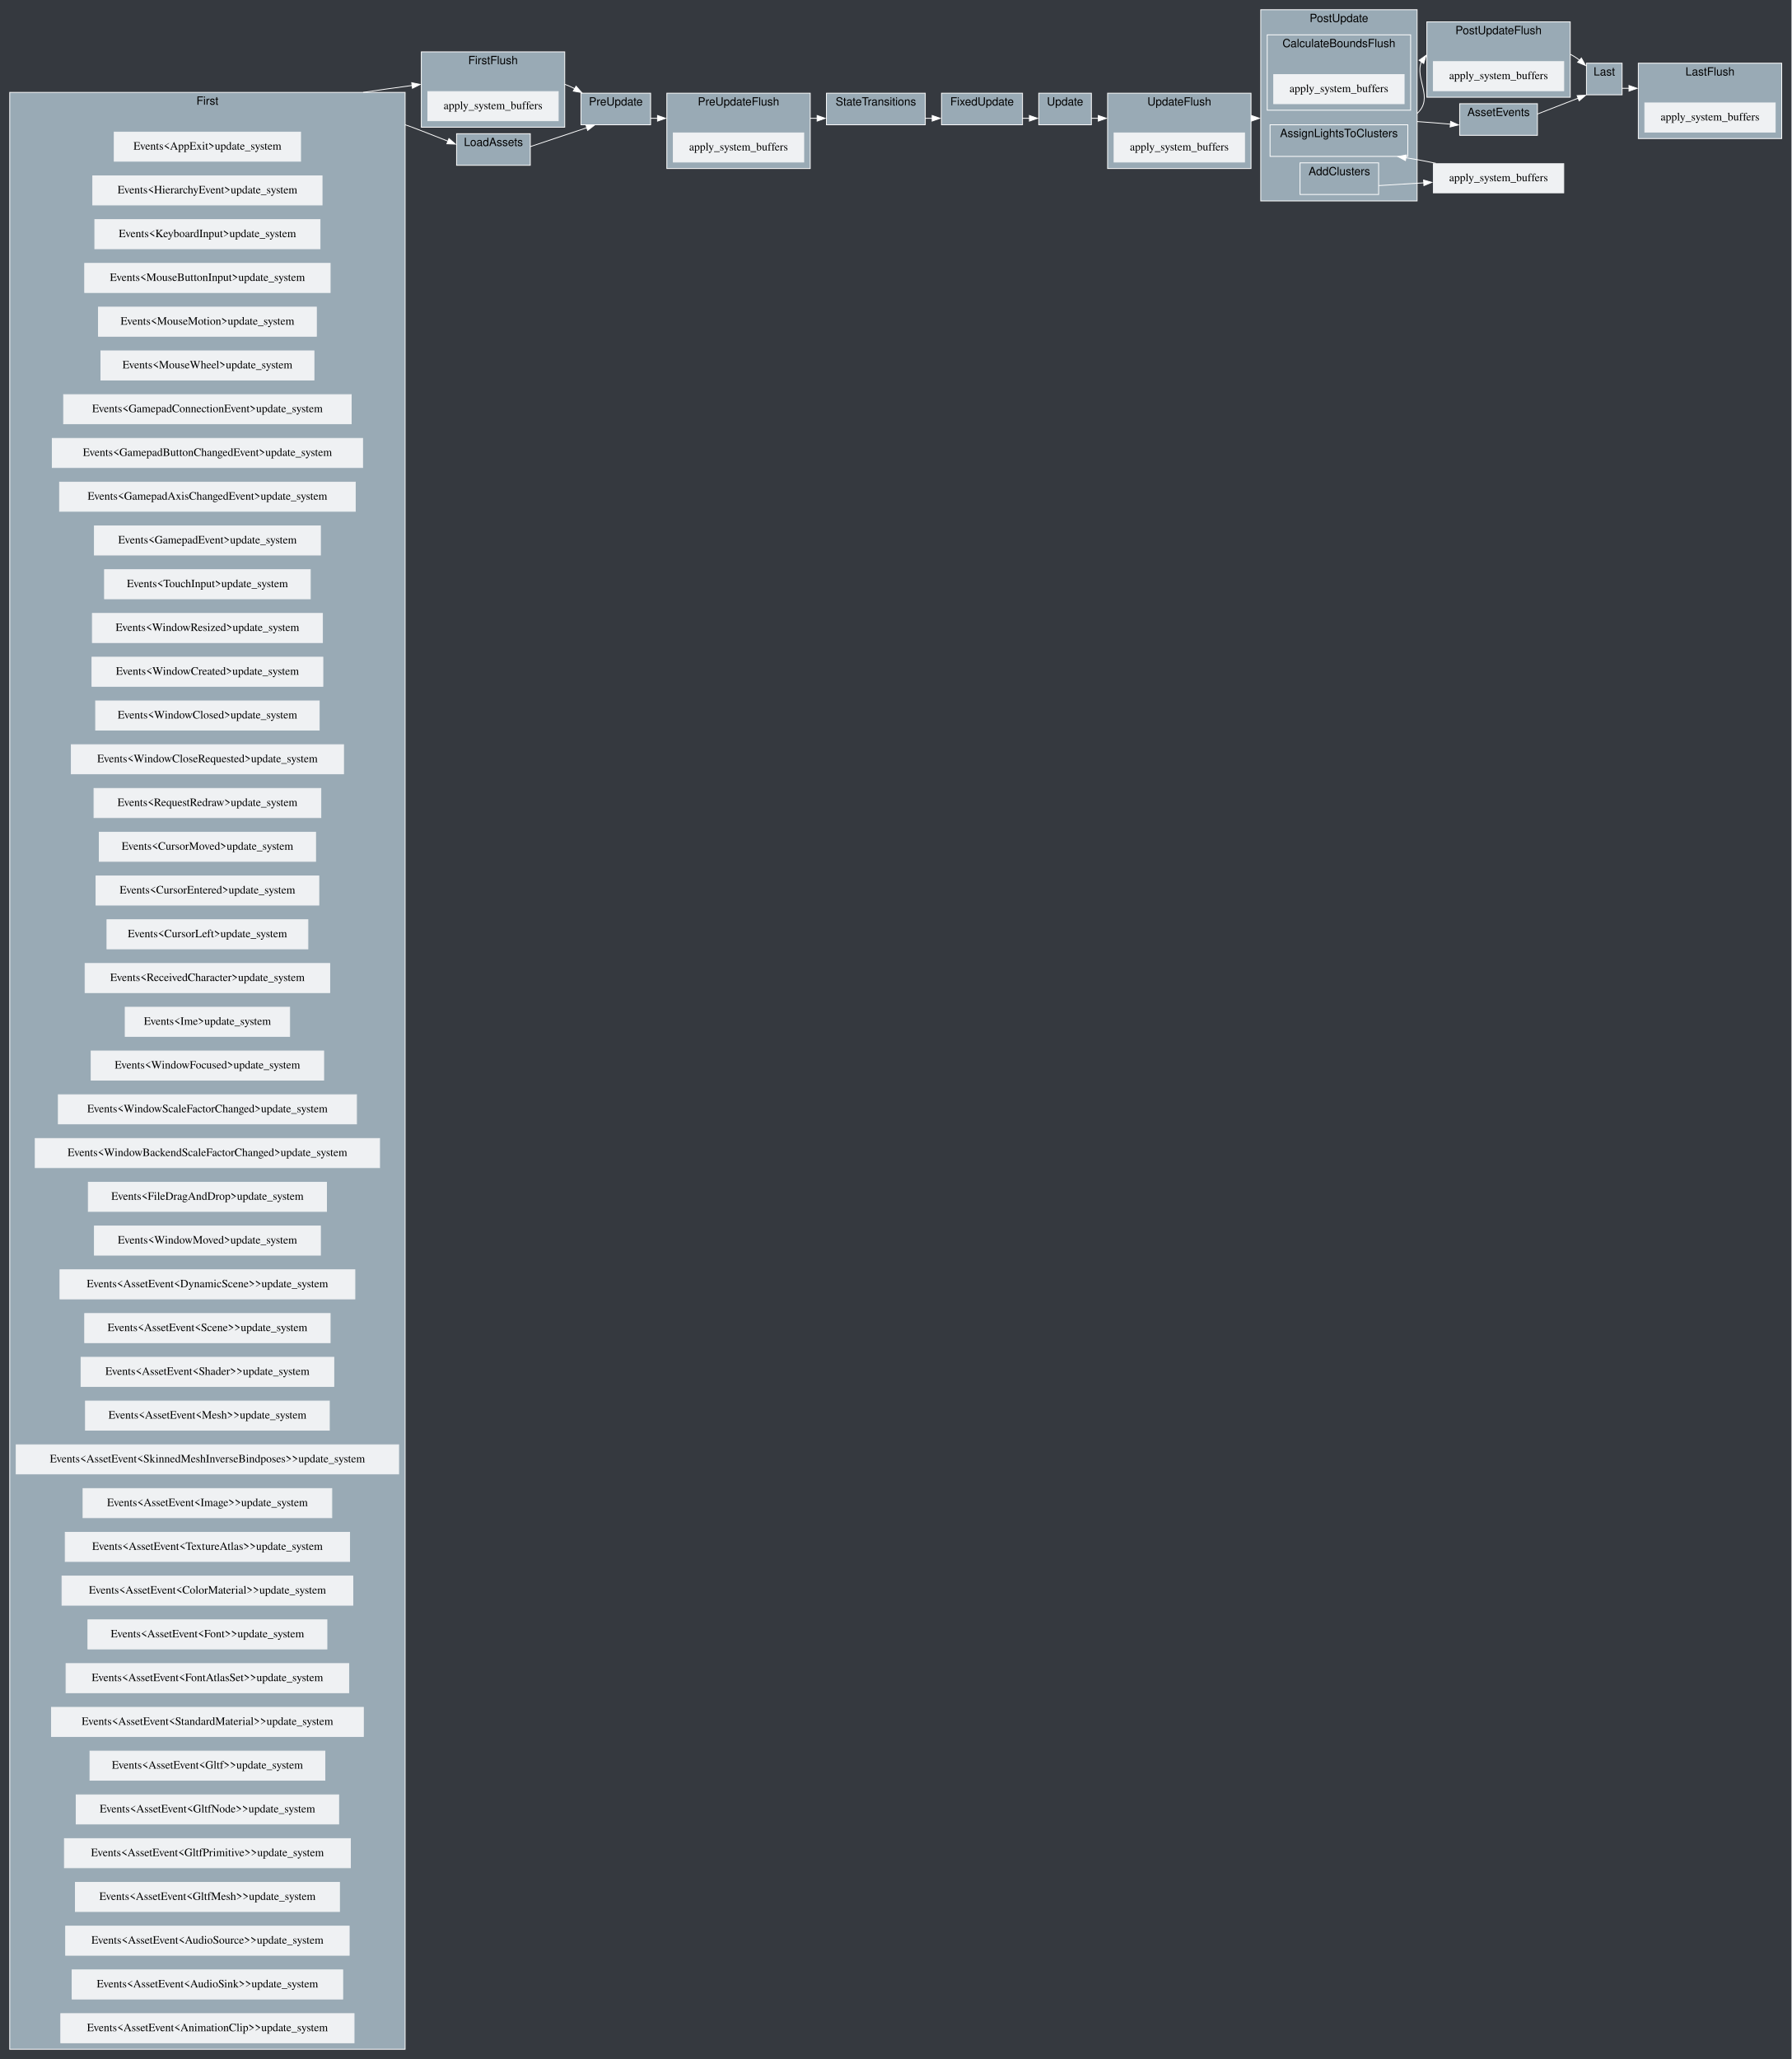
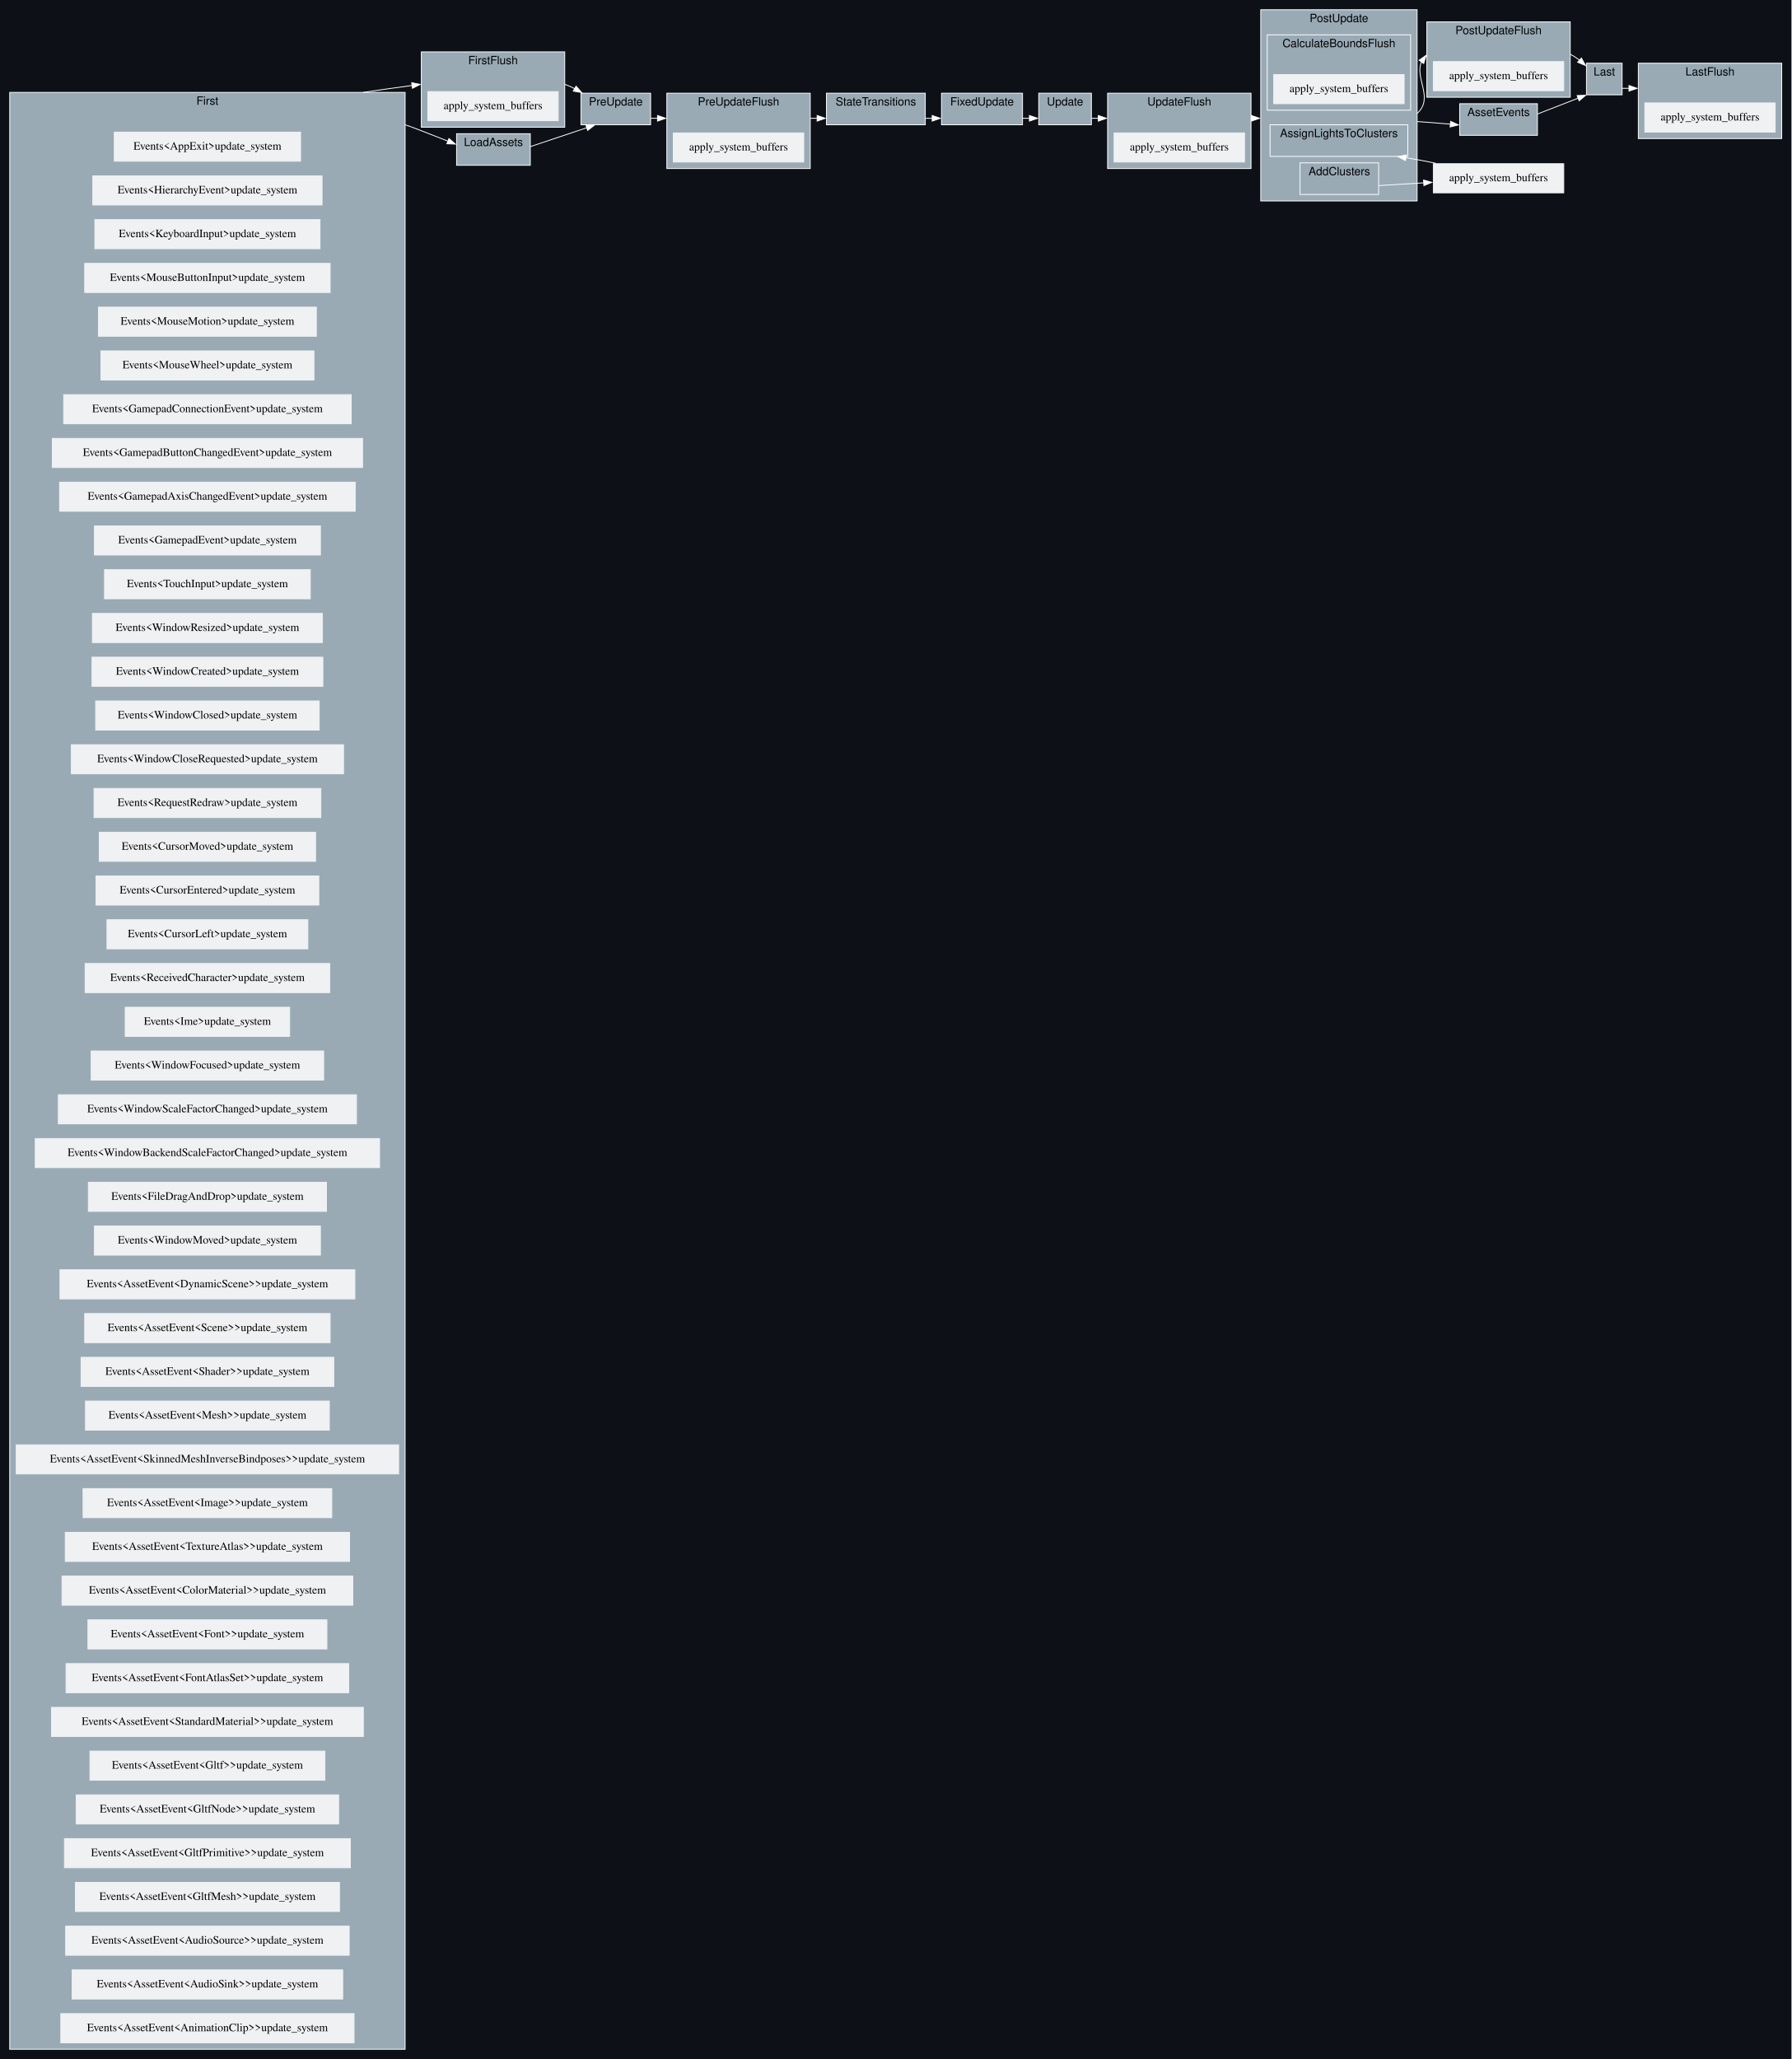
<svg xmlns="http://www.w3.org/2000/svg" width="2211pt" height="2541pt" viewBox="0.00 0.00 2211.00 2541.00">
  <g id="graph0" class="graph" transform="scale(1 1) rotate(0) translate(4 2537)">
-     <polygon fill="#35393f" stroke="none" points="-4,4 -4,-2537 2207,-2537 2207,4 -4,4" />
+     <polygon fill="#0d1117" stroke="none" points="-4,4 -4,-2537 2207,-2537 2207,4 -4,4" />
    <g id="clust1" class="cluster">
      <polygon fill="#99aab5" stroke="white" points="516,-2380 516,-2473 693,-2473 693,-2380 516,-2380" />
      <text text-anchor="middle" x="604.5" y="-2457.8" font-family="Helvetica,sans-Serif" font-size="14.00">FirstFlush</text>
    </g>
    <g id="clust2" class="cluster">
      <polygon fill="#99aab5" stroke="white" points="819,-2329 819,-2422 996,-2422 996,-2329 819,-2329" />
      <text text-anchor="middle" x="907.5" y="-2406.8" font-family="Helvetica,sans-Serif" font-size="14.00">PreUpdateFlush</text>
    </g>
    <g id="clust3" class="cluster">
      <polygon fill="#99aab5" stroke="white" points="1363,-2329 1363,-2422 1540,-2422 1540,-2329 1363,-2329" />
      <text text-anchor="middle" x="1451.5" y="-2406.8" font-family="Helvetica,sans-Serif" font-size="14.00">UpdateFlush</text>
    </g>
    <g id="clust4" class="cluster">
      <polygon fill="#99aab5" stroke="white" points="1757,-2417 1757,-2510 1934,-2510 1934,-2417 1757,-2417" />
      <text text-anchor="middle" x="1845.5" y="-2494.8" font-family="Helvetica,sans-Serif" font-size="14.00">PostUpdateFlush</text>
    </g>
    <g id="clust5" class="cluster">
      <polygon fill="#99aab5" stroke="white" points="2018,-2366 2018,-2459 2195,-2459 2195,-2366 2018,-2366" />
      <text text-anchor="middle" x="2106.5" y="-2443.8" font-family="Helvetica,sans-Serif" font-size="14.00">LastFlush</text>
    </g>
    <g id="clust6" class="cluster">
      <polygon fill="#99aab5" stroke="white" points="8,-8 8,-2423 496,-2423 496,-8 8,-8" />
      <text text-anchor="middle" x="252" y="-2407.8" font-family="Helvetica,sans-Serif" font-size="14.00">First</text>
    </g>
    <g id="clust7" class="cluster">
      <polygon fill="#99aab5" stroke="white" points="713,-2383 713,-2422 799,-2422 799,-2383 713,-2383" />
      <text text-anchor="middle" x="756" y="-2406.8" font-family="Helvetica,sans-Serif" font-size="14.00">PreUpdate</text>
    </g>
    <g id="clust8" class="cluster">
      <polygon fill="#99aab5" stroke="white" points="1016,-2383 1016,-2422 1138,-2422 1138,-2383 1016,-2383" />
      <text text-anchor="middle" x="1077" y="-2406.8" font-family="Helvetica,sans-Serif" font-size="14.00">StateTransitions</text>
    </g>
    <g id="clust9" class="cluster">
      <polygon fill="#99aab5" stroke="white" points="1158,-2383 1158,-2422 1258,-2422 1258,-2383 1158,-2383" />
      <text text-anchor="middle" x="1208" y="-2406.8" font-family="Helvetica,sans-Serif" font-size="14.00">FixedUpdate</text>
    </g>
    <g id="clust10" class="cluster">
      <polygon fill="#99aab5" stroke="white" points="1278,-2383 1278,-2422 1343,-2422 1343,-2383 1278,-2383" />
      <text text-anchor="middle" x="1310.5" y="-2406.8" font-family="Helvetica,sans-Serif" font-size="14.00">Update</text>
    </g>
    <g id="clust11" class="cluster">
      <polygon fill="#99aab5" stroke="white" points="1552,-2289 1552,-2525 1745,-2525 1745,-2289 1552,-2289" />
      <text text-anchor="middle" x="1648.5" y="-2509.8" font-family="Helvetica,sans-Serif" font-size="14.00">PostUpdate</text>
    </g>
    <g id="clust12" class="cluster">
      <polygon fill="#99aab5" stroke="white" points="1560,-2401 1560,-2494 1737,-2494 1737,-2401 1560,-2401" />
      <text text-anchor="middle" x="1648.5" y="-2478.8" font-family="Helvetica,sans-Serif" font-size="14.00">CalculateBoundsFlush</text>
    </g>
    <g id="clust13" class="cluster">
      <polygon fill="#99aab5" stroke="white" points="1600.5,-2297 1600.5,-2336 1697.5,-2336 1697.5,-2297 1600.5,-2297" />
      <text text-anchor="middle" x="1649" y="-2320.8" font-family="Helvetica,sans-Serif" font-size="14.00">AddClusters</text>
    </g>
    <g id="clust14" class="cluster">
      <polygon fill="#99aab5" stroke="white" points="1563.5,-2344 1563.5,-2383 1733.5,-2383 1733.5,-2344 1563.5,-2344" />
      <text text-anchor="middle" x="1648.5" y="-2367.8" font-family="Helvetica,sans-Serif" font-size="14.00">AssignLightsToClusters</text>
    </g>
    <g id="clust15" class="cluster">
      <polygon fill="#99aab5" stroke="white" points="1954,-2420 1954,-2459 1998,-2459 1998,-2420 1954,-2420" />
      <text text-anchor="middle" x="1976" y="-2443.8" font-family="Helvetica,sans-Serif" font-size="14.00">Last</text>
    </g>
    <g id="clust16" class="cluster">
      <polygon fill="#99aab5" stroke="white" points="559.5,-2333 559.5,-2372 650.5,-2372 650.5,-2333 559.5,-2333" />
      <text text-anchor="middle" x="605" y="-2356.8" font-family="Helvetica,sans-Serif" font-size="14.00">LoadAssets</text>
    </g>
    <g id="clust17" class="cluster">
      <polygon fill="#99aab5" stroke="white" points="1797.5,-2370 1797.5,-2409 1893.5,-2409 1893.5,-2370 1797.5,-2370" />
      <text text-anchor="middle" x="1845.5" y="-2393.8" font-family="Helvetica,sans-Serif" font-size="14.00">AssetEvents</text>
    </g>
    <g id="edge2" class="edge">
      <path fill="none" stroke="white" d="M693,-2433C697.16,-2431.49 701.31,-2429.63 705.38,-2427.55" />
      <polygon fill="white" stroke="white" points="706.96,-2430.68 713.98,-2422.74 703.54,-2424.57 706.96,-2430.68" />
    </g>
    <g id="node2" class="node">
      <polygon fill="#eff1f3" stroke="#eff1f3" points="685,-2424 524,-2424 524,-2388 685,-2388 685,-2424" />
      <text text-anchor="middle" x="604.5" y="-2402.3" font-family="Times,serif" font-size="14.00">apply_system_buffers</text>
    </g>
    <g id="edge4" class="edge">
      <path fill="none" stroke="white" d="M996,-2391C998.87,-2391 1001.74,-2391 1004.59,-2391" />
      <polygon fill="white" stroke="white" points="1004.49,-2394.5 1014.49,-2391 1004.49,-2387.5 1004.49,-2394.5" />
    </g>
    <g id="node4" class="node">
      <polygon fill="#eff1f3" stroke="#eff1f3" points="988,-2373 827,-2373 827,-2337 988,-2337 988,-2373" />
      <text text-anchor="middle" x="907.5" y="-2351.3" font-family="Times,serif" font-size="14.00">apply_system_buffers</text>
    </g>
    <g id="edge8" class="edge">
      <path fill="none" stroke="white" d="M1540,-2391C1540.17,-2391 1540.34,-2391 1540.51,-2391" />
      <polygon fill="white" stroke="white" points="1540.49,-2394.5 1550.49,-2391 1540.49,-2387.5 1540.49,-2394.5" />
    </g>
    <g id="node6" class="node">
      <polygon fill="#eff1f3" stroke="#eff1f3" points="1532,-2373 1371,-2373 1371,-2337 1532,-2337 1532,-2373" />
      <text text-anchor="middle" x="1451.5" y="-2351.3" font-family="Times,serif" font-size="14.00">apply_system_buffers</text>
    </g>
    <g id="edge10" class="edge">
      <path fill="none" stroke="white" d="M1934,-2470C1938.03,-2468.05 1941.89,-2465.53 1945.51,-2462.7" />
      <polygon fill="white" stroke="white" points="1947.73,-2465.41 1952.87,-2456.15 1943.08,-2460.18 1947.73,-2465.41" />
    </g>
    <g id="node8" class="node">
      <polygon fill="#eff1f3" stroke="#eff1f3" points="1926,-2461 1765,-2461 1765,-2425 1926,-2425 1926,-2461" />
      <text text-anchor="middle" x="1845.5" y="-2439.3" font-family="Times,serif" font-size="14.00">apply_system_buffers</text>
    </g>
    <g id="node10" class="node">
      <polygon fill="#eff1f3" stroke="#eff1f3" points="2187,-2410 2026,-2410 2026,-2374 2187,-2374 2187,-2410" />
      <text text-anchor="middle" x="2106.5" y="-2388.3" font-family="Times,serif" font-size="14.00">apply_system_buffers</text>
    </g>
    <g id="edge1" class="edge">
      <path fill="none" stroke="white" d="M444.19,-2423C464.48,-2425.99 484.93,-2428.89 504.75,-2431.53" />
      <polygon fill="white" stroke="white" points="504.13,-2434.97 514.5,-2432.8 505.04,-2428.03 504.13,-2434.97" />
    </g>
    <g id="edge13" class="edge">
      <path fill="none" stroke="white" d="M496,-2383C499.01,-2382.38 523.81,-2372.71 548.83,-2362.81" />
      <polygon fill="white" stroke="white" points="550.09,-2366.07 558.09,-2359.13 547.51,-2359.57 550.09,-2366.07" />
    </g>
    <g id="node12" class="node">
      <polygon fill="#eff1f3" stroke="#eff1f3" points="367,-2374 137,-2374 137,-2338 367,-2338 367,-2374" />
      <text text-anchor="middle" x="252" y="-2352.3" font-family="Times,serif" font-size="14.00">Events&lt;AppExit&gt;update_system</text>
    </g>
    <g id="node13" class="node">
      <polygon fill="#eff1f3" stroke="#eff1f3" points="393.5,-2320 110.5,-2320 110.5,-2284 393.5,-2284 393.5,-2320" />
      <text text-anchor="middle" x="252" y="-2298.3" font-family="Times,serif" font-size="14.00">Events&lt;HierarchyEvent&gt;update_system</text>
    </g>
    <g id="node14" class="node">
      <polygon fill="#eff1f3" stroke="#eff1f3" points="391,-2266 113,-2266 113,-2230 391,-2230 391,-2266" />
      <text text-anchor="middle" x="252" y="-2244.3" font-family="Times,serif" font-size="14.00">Events&lt;KeyboardInput&gt;update_system</text>
    </g>
    <g id="node15" class="node">
      <polygon fill="#eff1f3" stroke="#eff1f3" points="403.5,-2212 100.5,-2212 100.5,-2176 403.5,-2176 403.5,-2212" />
      <text text-anchor="middle" x="252" y="-2190.3" font-family="Times,serif" font-size="14.00">Events&lt;MouseButtonInput&gt;update_system</text>
    </g>
    <g id="node16" class="node">
      <polygon fill="#eff1f3" stroke="#eff1f3" points="386.5,-2158 117.5,-2158 117.5,-2122 386.5,-2122 386.5,-2158" />
      <text text-anchor="middle" x="252" y="-2136.3" font-family="Times,serif" font-size="14.00">Events&lt;MouseMotion&gt;update_system</text>
    </g>
    <g id="node17" class="node">
      <polygon fill="#eff1f3" stroke="#eff1f3" points="383.5,-2104 120.5,-2104 120.5,-2068 383.5,-2068 383.5,-2104" />
      <text text-anchor="middle" x="252" y="-2082.3" font-family="Times,serif" font-size="14.00">Events&lt;MouseWheel&gt;update_system</text>
    </g>
    <g id="node18" class="node">
      <polygon fill="#eff1f3" stroke="#eff1f3" points="429.5,-2050 74.5,-2050 74.5,-2014 429.5,-2014 429.5,-2050" />
      <text text-anchor="middle" x="252" y="-2028.3" font-family="Times,serif" font-size="14.00">Events&lt;GamepadConnectionEvent&gt;update_system</text>
    </g>
    <g id="node19" class="node">
      <polygon fill="#eff1f3" stroke="#eff1f3" points="443.5,-1996 60.5,-1996 60.5,-1960 443.5,-1960 443.5,-1996" />
      <text text-anchor="middle" x="252" y="-1974.3" font-family="Times,serif" font-size="14.00">Events&lt;GamepadButtonChangedEvent&gt;update_system</text>
    </g>
    <g id="node20" class="node">
      <polygon fill="#eff1f3" stroke="#eff1f3" points="434.5,-1942 69.5,-1942 69.5,-1906 434.5,-1906 434.5,-1942" />
      <text text-anchor="middle" x="252" y="-1920.3" font-family="Times,serif" font-size="14.00">Events&lt;GamepadAxisChangedEvent&gt;update_system</text>
    </g>
    <g id="node21" class="node">
      <polygon fill="#eff1f3" stroke="#eff1f3" points="391.5,-1888 112.5,-1888 112.5,-1852 391.5,-1852 391.5,-1888" />
      <text text-anchor="middle" x="252" y="-1866.3" font-family="Times,serif" font-size="14.00">Events&lt;GamepadEvent&gt;update_system</text>
    </g>
    <g id="node22" class="node">
      <polygon fill="#eff1f3" stroke="#eff1f3" points="379,-1834 125,-1834 125,-1798 379,-1798 379,-1834" />
      <text text-anchor="middle" x="252" y="-1812.3" font-family="Times,serif" font-size="14.00">Events&lt;TouchInput&gt;update_system</text>
    </g>
    <g id="node23" class="node">
      <polygon fill="#eff1f3" stroke="#eff1f3" points="394,-1780 110,-1780 110,-1744 394,-1744 394,-1780" />
      <text text-anchor="middle" x="252" y="-1758.3" font-family="Times,serif" font-size="14.00">Events&lt;WindowResized&gt;update_system</text>
    </g>
    <g id="node24" class="node">
      <polygon fill="#eff1f3" stroke="#eff1f3" points="394.5,-1726 109.5,-1726 109.5,-1690 394.5,-1690 394.5,-1726" />
      <text text-anchor="middle" x="252" y="-1704.3" font-family="Times,serif" font-size="14.00">Events&lt;WindowCreated&gt;update_system</text>
    </g>
    <g id="node25" class="node">
      <polygon fill="#eff1f3" stroke="#eff1f3" points="390,-1672 114,-1672 114,-1636 390,-1636 390,-1672" />
      <text text-anchor="middle" x="252" y="-1650.3" font-family="Times,serif" font-size="14.00">Events&lt;WindowClosed&gt;update_system</text>
    </g>
    <g id="node26" class="node">
      <polygon fill="#eff1f3" stroke="#eff1f3" points="420,-1618 84,-1618 84,-1582 420,-1582 420,-1618" />
      <text text-anchor="middle" x="252" y="-1596.3" font-family="Times,serif" font-size="14.00">Events&lt;WindowCloseRequested&gt;update_system</text>
    </g>
    <g id="node27" class="node">
      <polygon fill="#eff1f3" stroke="#eff1f3" points="392,-1564 112,-1564 112,-1528 392,-1528 392,-1564" />
      <text text-anchor="middle" x="252" y="-1542.3" font-family="Times,serif" font-size="14.00">Events&lt;RequestRedraw&gt;update_system</text>
    </g>
    <g id="node28" class="node">
      <polygon fill="#eff1f3" stroke="#eff1f3" points="385.5,-1510 118.5,-1510 118.5,-1474 385.5,-1474 385.5,-1510" />
      <text text-anchor="middle" x="252" y="-1488.3" font-family="Times,serif" font-size="14.00">Events&lt;CursorMoved&gt;update_system</text>
    </g>
    <g id="node29" class="node">
      <polygon fill="#eff1f3" stroke="#eff1f3" points="389.5,-1456 114.5,-1456 114.5,-1420 389.5,-1420 389.5,-1456" />
      <text text-anchor="middle" x="252" y="-1434.3" font-family="Times,serif" font-size="14.00">Events&lt;CursorEntered&gt;update_system</text>
    </g>
    <g id="node30" class="node">
      <polygon fill="#eff1f3" stroke="#eff1f3" points="376,-1402 128,-1402 128,-1366 376,-1366 376,-1402" />
      <text text-anchor="middle" x="252" y="-1380.3" font-family="Times,serif" font-size="14.00">Events&lt;CursorLeft&gt;update_system</text>
    </g>
    <g id="node31" class="node">
      <polygon fill="#eff1f3" stroke="#eff1f3" points="403,-1348 101,-1348 101,-1312 403,-1312 403,-1348" />
      <text text-anchor="middle" x="252" y="-1326.3" font-family="Times,serif" font-size="14.00">Events&lt;ReceivedCharacter&gt;update_system</text>
    </g>
    <g id="node32" class="node">
      <polygon fill="#eff1f3" stroke="#eff1f3" points="353.5,-1294 150.5,-1294 150.5,-1258 353.5,-1258 353.5,-1294" />
      <text text-anchor="middle" x="252" y="-1272.3" font-family="Times,serif" font-size="14.00">Events&lt;Ime&gt;update_system</text>
    </g>
    <g id="node33" class="node">
      <polygon fill="#eff1f3" stroke="#eff1f3" points="395.5,-1240 108.5,-1240 108.5,-1204 395.5,-1204 395.5,-1240" />
      <text text-anchor="middle" x="252" y="-1218.3" font-family="Times,serif" font-size="14.00">Events&lt;WindowFocused&gt;update_system</text>
    </g>
    <g id="node34" class="node">
      <polygon fill="#eff1f3" stroke="#eff1f3" points="436,-1186 68,-1186 68,-1150 436,-1150 436,-1186" />
      <text text-anchor="middle" x="252" y="-1164.3" font-family="Times,serif" font-size="14.00">Events&lt;WindowScaleFactorChanged&gt;update_system</text>
    </g>
    <g id="node35" class="node">
      <polygon fill="#eff1f3" stroke="#eff1f3" points="464.5,-1132 39.5,-1132 39.5,-1096 464.5,-1096 464.5,-1132" />
      <text text-anchor="middle" x="252" y="-1110.3" font-family="Times,serif" font-size="14.00">Events&lt;WindowBackendScaleFactorChanged&gt;update_system</text>
    </g>
    <g id="node36" class="node">
      <polygon fill="#eff1f3" stroke="#eff1f3" points="399,-1078 105,-1078 105,-1042 399,-1042 399,-1078" />
      <text text-anchor="middle" x="252" y="-1056.3" font-family="Times,serif" font-size="14.00">Events&lt;FileDragAndDrop&gt;update_system</text>
    </g>
    <g id="node37" class="node">
      <polygon fill="#eff1f3" stroke="#eff1f3" points="391.5,-1024 112.5,-1024 112.5,-988 391.5,-988 391.5,-1024" />
      <text text-anchor="middle" x="252" y="-1002.3" font-family="Times,serif" font-size="14.00">Events&lt;WindowMoved&gt;update_system</text>
    </g>
    <g id="node38" class="node">
      <polygon fill="#eff1f3" stroke="#eff1f3" points="434,-970 70,-970 70,-934 434,-934 434,-970" />
      <text text-anchor="middle" x="252" y="-948.3" font-family="Times,serif" font-size="14.00">Events&lt;AssetEvent&lt;DynamicScene&gt;&gt;update_system</text>
    </g>
    <g id="node39" class="node">
      <polygon fill="#eff1f3" stroke="#eff1f3" points="403.5,-916 100.5,-916 100.5,-880 403.5,-880 403.5,-916" />
      <text text-anchor="middle" x="252" y="-894.3" font-family="Times,serif" font-size="14.00">Events&lt;AssetEvent&lt;Scene&gt;&gt;update_system</text>
    </g>
    <g id="node40" class="node">
      <polygon fill="#eff1f3" stroke="#eff1f3" points="408,-862 96,-862 96,-826 408,-826 408,-862" />
      <text text-anchor="middle" x="252" y="-840.3" font-family="Times,serif" font-size="14.00">Events&lt;AssetEvent&lt;Shader&gt;&gt;update_system</text>
    </g>
    <g id="node41" class="node">
      <polygon fill="#eff1f3" stroke="#eff1f3" points="402.5,-808 101.5,-808 101.5,-772 402.5,-772 402.5,-808" />
      <text text-anchor="middle" x="252" y="-786.3" font-family="Times,serif" font-size="14.00">Events&lt;AssetEvent&lt;Mesh&gt;&gt;update_system</text>
    </g>
    <g id="node42" class="node">
      <polygon fill="#eff1f3" stroke="#eff1f3" points="488,-754 16,-754 16,-718 488,-718 488,-754" />
      <text text-anchor="middle" x="252" y="-732.3" font-family="Times,serif" font-size="14.00">Events&lt;AssetEvent&lt;SkinnedMeshInverseBindposes&gt;&gt;update_system</text>
    </g>
    <g id="node43" class="node">
      <polygon fill="#eff1f3" stroke="#eff1f3" points="405.5,-700 98.5,-700 98.5,-664 405.5,-664 405.5,-700" />
      <text text-anchor="middle" x="252" y="-678.3" font-family="Times,serif" font-size="14.00">Events&lt;AssetEvent&lt;Image&gt;&gt;update_system</text>
    </g>
    <g id="node44" class="node">
      <polygon fill="#eff1f3" stroke="#eff1f3" points="427.5,-646 76.5,-646 76.5,-610 427.5,-610 427.5,-646" />
      <text text-anchor="middle" x="252" y="-624.3" font-family="Times,serif" font-size="14.00">Events&lt;AssetEvent&lt;TextureAtlas&gt;&gt;update_system</text>
    </g>
    <g id="node45" class="node">
      <polygon fill="#eff1f3" stroke="#eff1f3" points="431.5,-592 72.5,-592 72.5,-556 431.5,-556 431.5,-592" />
      <text text-anchor="middle" x="252" y="-570.3" font-family="Times,serif" font-size="14.00">Events&lt;AssetEvent&lt;ColorMaterial&gt;&gt;update_system</text>
    </g>
    <g id="node46" class="node">
      <polygon fill="#eff1f3" stroke="#eff1f3" points="399.5,-538 104.5,-538 104.5,-502 399.5,-502 399.5,-538" />
      <text text-anchor="middle" x="252" y="-516.3" font-family="Times,serif" font-size="14.00">Events&lt;AssetEvent&lt;Font&gt;&gt;update_system</text>
    </g>
    <g id="node47" class="node">
      <polygon fill="#eff1f3" stroke="#eff1f3" points="426.5,-484 77.5,-484 77.5,-448 426.5,-448 426.5,-484" />
      <text text-anchor="middle" x="252" y="-462.3" font-family="Times,serif" font-size="14.00">Events&lt;AssetEvent&lt;FontAtlasSet&gt;&gt;update_system</text>
    </g>
    <g id="node48" class="node">
      <polygon fill="#eff1f3" stroke="#eff1f3" points="444.5,-430 59.5,-430 59.5,-394 444.5,-394 444.5,-430" />
      <text text-anchor="middle" x="252" y="-408.3" font-family="Times,serif" font-size="14.00">Events&lt;AssetEvent&lt;StandardMaterial&gt;&gt;update_system</text>
    </g>
    <g id="node49" class="node">
      <polygon fill="#eff1f3" stroke="#eff1f3" points="397,-376 107,-376 107,-340 397,-340 397,-376" />
      <text text-anchor="middle" x="252" y="-354.3" font-family="Times,serif" font-size="14.00">Events&lt;AssetEvent&lt;Gltf&gt;&gt;update_system</text>
    </g>
    <g id="node50" class="node">
      <polygon fill="#eff1f3" stroke="#eff1f3" points="414,-322 90,-322 90,-286 414,-286 414,-322" />
      <text text-anchor="middle" x="252" y="-300.3" font-family="Times,serif" font-size="14.00">Events&lt;AssetEvent&lt;GltfNode&gt;&gt;update_system</text>
    </g>
    <g id="node51" class="node">
      <polygon fill="#eff1f3" stroke="#eff1f3" points="428.5,-268 75.5,-268 75.5,-232 428.5,-232 428.5,-268" />
      <text text-anchor="middle" x="252" y="-246.3" font-family="Times,serif" font-size="14.00">Events&lt;AssetEvent&lt;GltfPrimitive&gt;&gt;update_system</text>
    </g>
    <g id="node52" class="node">
      <polygon fill="#eff1f3" stroke="#eff1f3" points="415,-214 89,-214 89,-178 415,-178 415,-214" />
      <text text-anchor="middle" x="252" y="-192.3" font-family="Times,serif" font-size="14.00">Events&lt;AssetEvent&lt;GltfMesh&gt;&gt;update_system</text>
    </g>
    <g id="node53" class="node">
      <polygon fill="#eff1f3" stroke="#eff1f3" points="427,-160 77,-160 77,-124 427,-124 427,-160" />
      <text text-anchor="middle" x="252" y="-138.3" font-family="Times,serif" font-size="14.00">Events&lt;AssetEvent&lt;AudioSource&gt;&gt;update_system</text>
    </g>
    <g id="node54" class="node">
      <polygon fill="#eff1f3" stroke="#eff1f3" points="419,-106 85,-106 85,-70 419,-70 419,-106" />
      <text text-anchor="middle" x="252" y="-84.3" font-family="Times,serif" font-size="14.00">Events&lt;AssetEvent&lt;AudioSink&gt;&gt;update_system</text>
    </g>
    <g id="node55" class="node">
      <polygon fill="#eff1f3" stroke="#eff1f3" points="433,-52 71,-52 71,-16 433,-16 433,-52" />
      <text text-anchor="middle" x="252" y="-30.3" font-family="Times,serif" font-size="14.00">Events&lt;AssetEvent&lt;AnimationClip&gt;&gt;update_system</text>
    </g>
    <g id="edge3" class="edge">
      <path fill="none" stroke="white" d="M799,-2391C801.84,-2391 804.76,-2391 807.73,-2391" />
      <polygon fill="white" stroke="white" points="807.49,-2394.5 817.49,-2391 807.49,-2387.5 807.49,-2394.5" />
    </g>
    <g id="edge5" class="edge">
      <path fill="none" stroke="white" d="M1138,-2391C1140.86,-2391 1143.74,-2391 1146.6,-2391" />
      <polygon fill="white" stroke="white" points="1146.49,-2394.5 1156.49,-2391 1146.49,-2387.5 1146.49,-2394.5" />
    </g>
    <g id="edge6" class="edge">
      <path fill="none" stroke="white" d="M1258,-2391C1260.85,-2391 1263.71,-2391 1266.54,-2391" />
      <polygon fill="white" stroke="white" points="1266.49,-2394.5 1276.49,-2391 1266.49,-2387.5 1266.49,-2394.5" />
    </g>
    <g id="edge7" class="edge">
      <path fill="none" stroke="white" d="M1343,-2391C1345.76,-2391 1348.63,-2391 1351.59,-2391" />
      <polygon fill="white" stroke="white" points="1351.49,-2394.5 1361.49,-2391 1351.49,-2387.5 1351.49,-2394.5" />
    </g>
    <g id="edge9" class="edge">
      <path fill="none" stroke="white" d="M1745,-2397C1766.15,-2416.13 1741.64,-2440.03 1750.37,-2460.74" />
      <polygon fill="white" stroke="white" points="1747.45,-2462.68 1756.12,-2468.77 1753.14,-2458.6 1747.45,-2462.68" />
    </g>
    <g id="edge14" class="edge">
      <path fill="none" stroke="white" d="M1745,-2387C1758.4,-2386.11 1772.79,-2384.94 1786.35,-2383.74" />
      <polygon fill="white" stroke="white" points="1786.35,-2387.25 1796,-2382.86 1785.72,-2380.28 1786.35,-2387.25" />
    </g>
    <g id="node62" class="node">
      <polygon fill="#eff1f3" stroke="#eff1f3" points="1729,-2445 1568,-2445 1568,-2409 1729,-2409 1729,-2445" />
      <text text-anchor="middle" x="1648.5" y="-2423.3" font-family="Times,serif" font-size="14.00">apply_system_buffers</text>
    </g>
    <g id="node68" class="node">
      <polygon fill="#eff1f3" stroke="#eff1f3" points="1926,-2335 1765,-2335 1765,-2299 1926,-2299 1926,-2335" />
      <text text-anchor="middle" x="1845.5" y="-2313.3" font-family="Times,serif" font-size="14.00">apply_system_buffers</text>
    </g>
    <g id="edge16" class="edge">
      <path fill="none" stroke="white" d="M1697.5,-2307.95C1714.39,-2308.99 1733.97,-2310.2 1753.23,-2311.38" />
      <polygon fill="white" stroke="white" points="1752.96,-2314.87 1763.15,-2311.99 1753.39,-2307.89 1752.96,-2314.87" />
    </g>
    <g id="edge11" class="edge">
      <path fill="none" stroke="white" d="M1998,-2428C2000.73,-2428 2003.65,-2428 2006.72,-2428" />
      <polygon fill="white" stroke="white" points="2006.49,-2431.5 2016.49,-2428 2006.49,-2424.5 2006.49,-2431.5" />
    </g>
    <g id="edge12" class="edge">
      <path fill="none" stroke="white" d="M650.5,-2356.05C672.84,-2363.52 699.42,-2372.41 720.19,-2379.36" />
      <polygon fill="white" stroke="white" points="719.06,-2382.67 729.66,-2382.52 721.28,-2376.03 719.06,-2382.67" />
    </g>
    <g id="edge15" class="edge">
      <path fill="none" stroke="white" d="M1893.5,-2396.29C1910.37,-2402.85 1928.97,-2410.09 1944.13,-2415.99" />
      <polygon fill="white" stroke="white" points="1942.45,-2419.09 1953.04,-2419.46 1944.99,-2412.57 1942.45,-2419.09" />
    </g>
    <g id="edge17" class="edge">
      <path fill="none" stroke="white" d="M1768.07,-2335.5C1760.3,-2337.13 1752.51,-2338.66 1745,-2340 1740.42,-2340.82 1735.7,-2341.6 1730.93,-2342.34" />
      <polygon fill="white" stroke="white" points="1730.63,-2338.84 1721.26,-2343.78 1731.66,-2345.77 1730.63,-2338.84" />
    </g>
  </g>
</svg>
